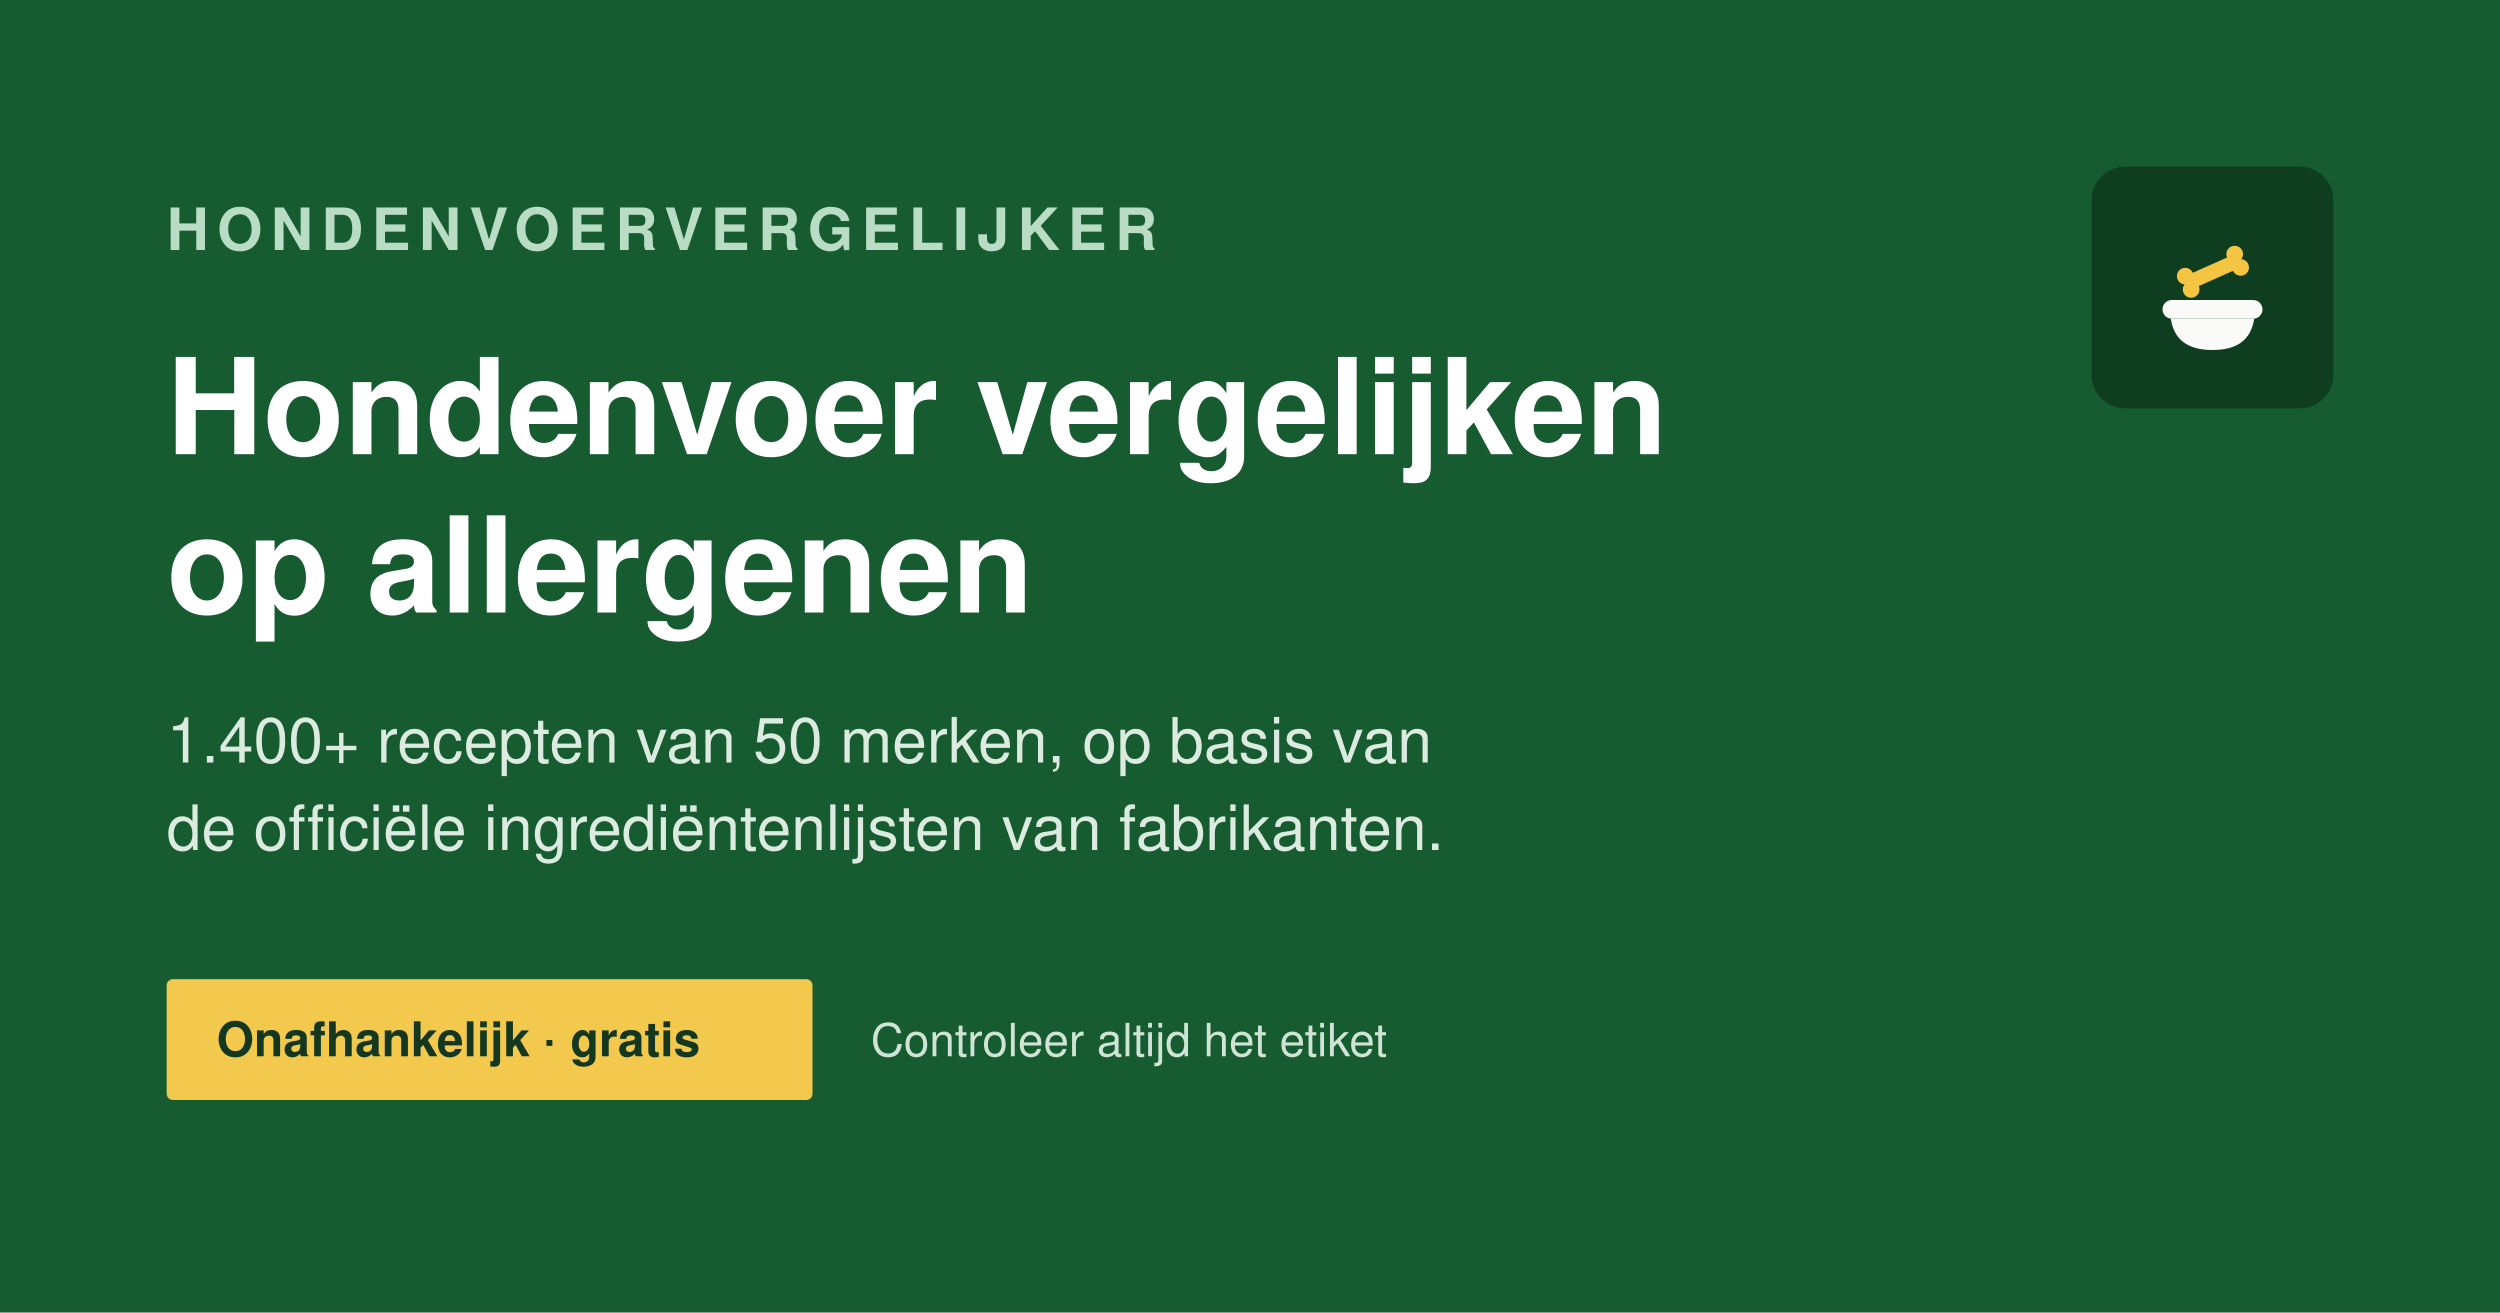
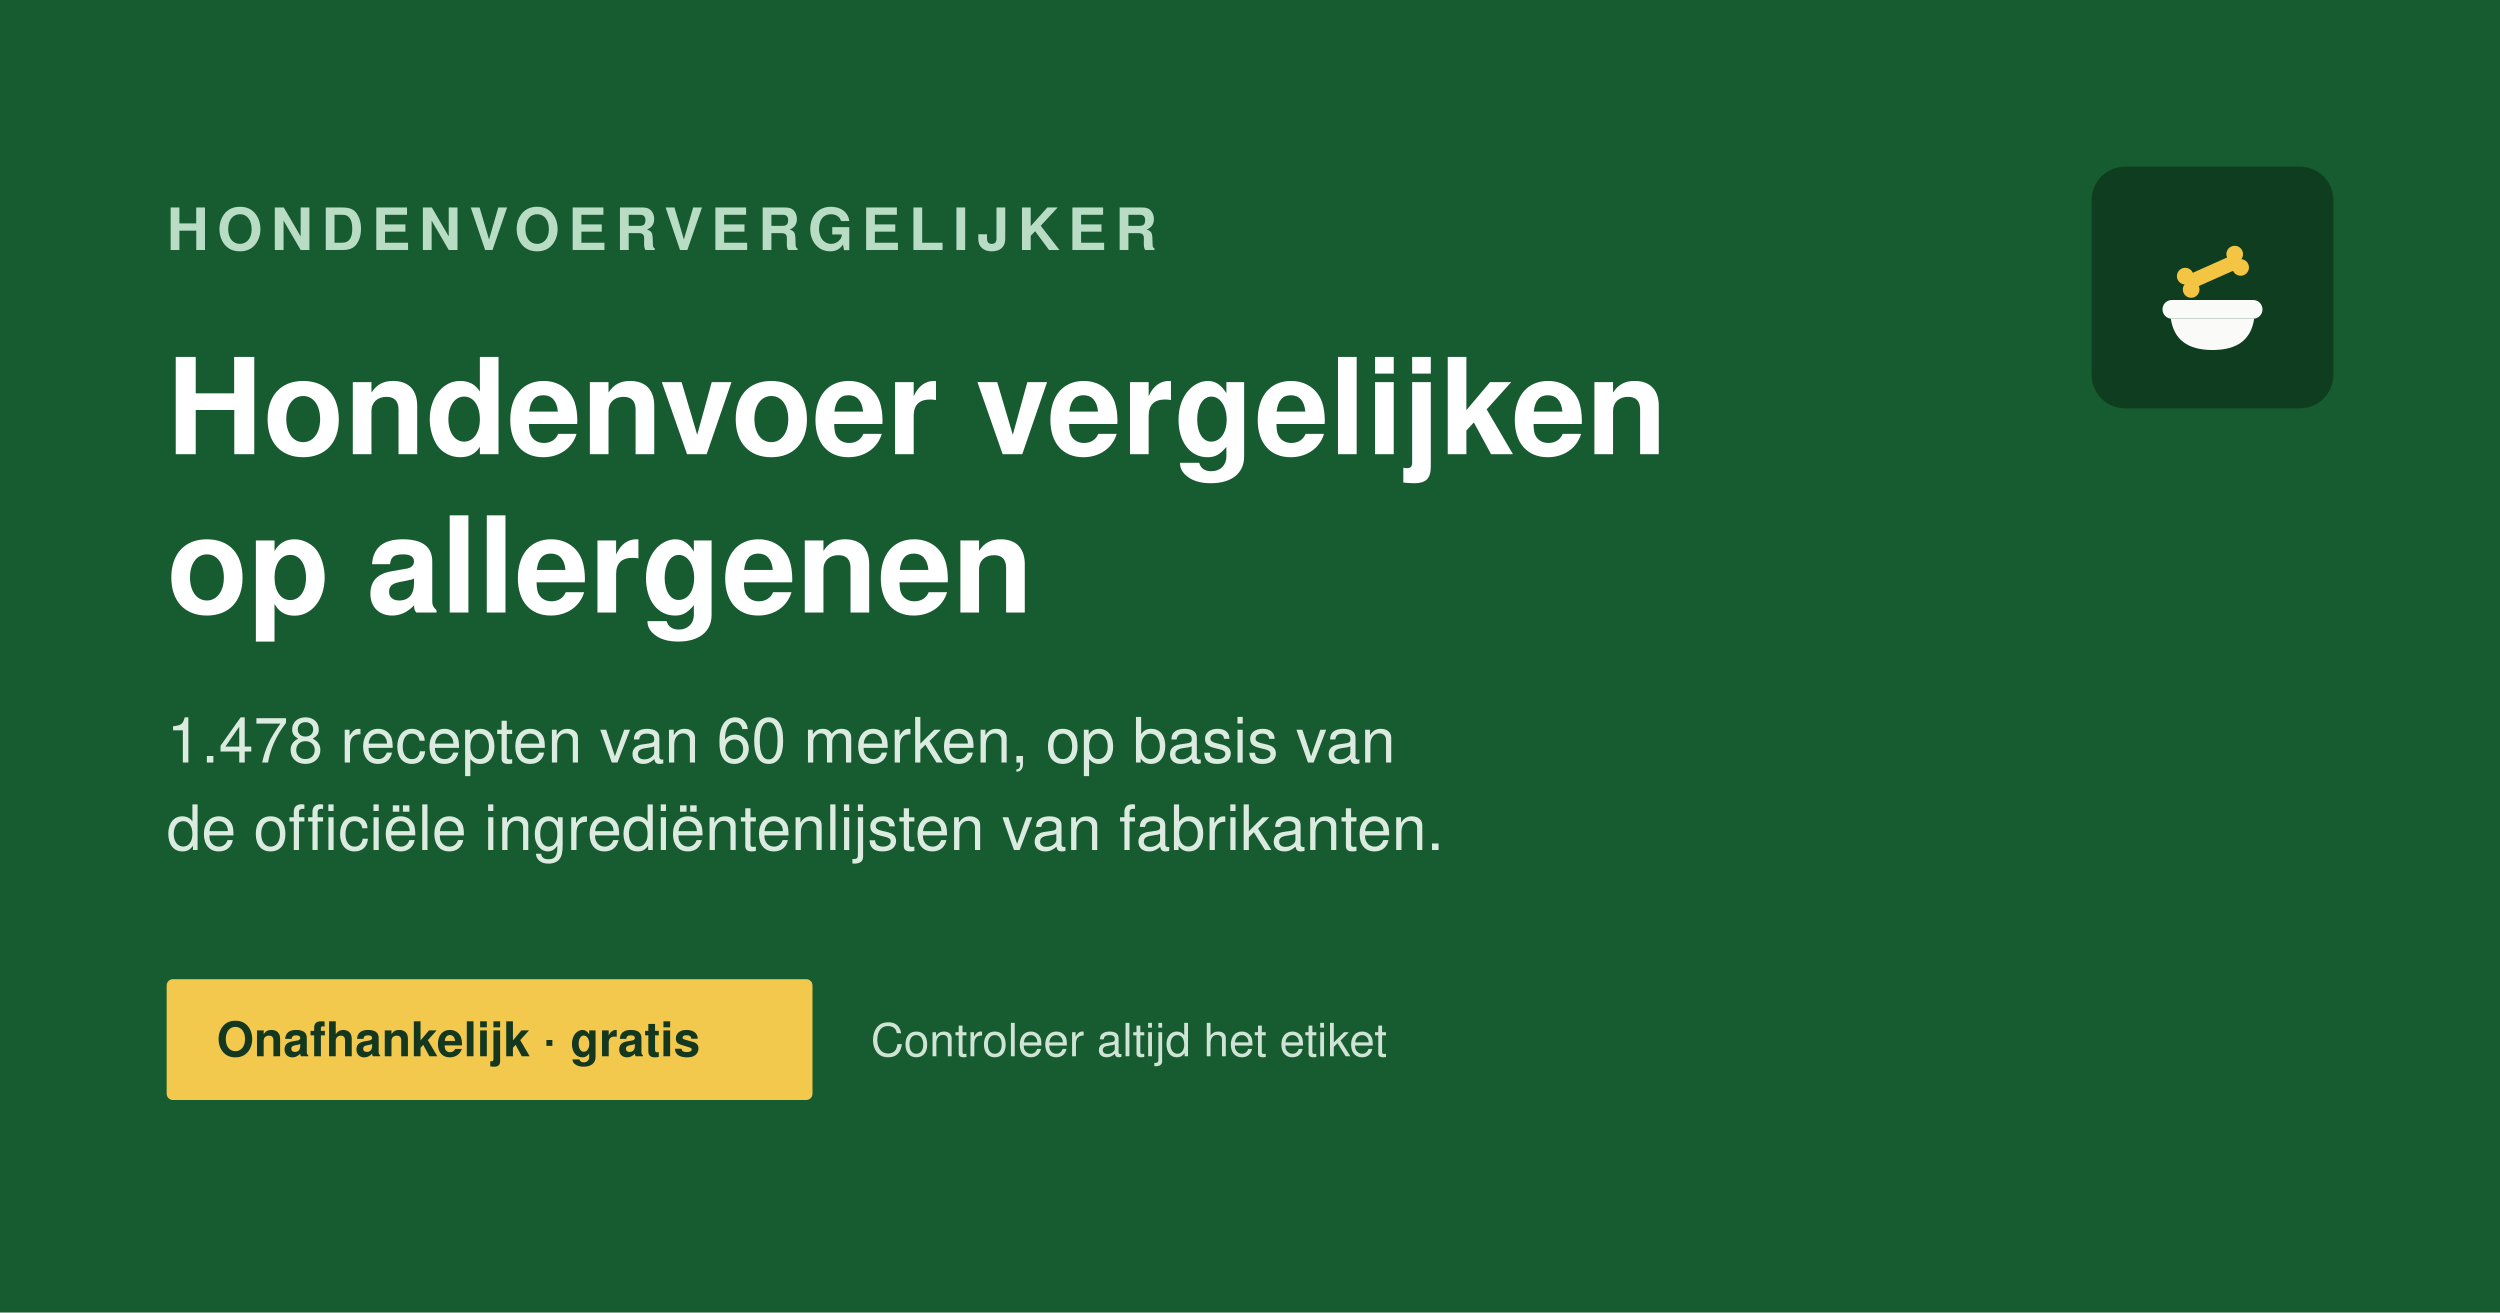
<svg xmlns="http://www.w3.org/2000/svg" viewBox="0 0 1200 630" width="1200" height="630">
  <rect width="1200" height="630" fill="#175b30" />
  <g fill="#ffffff" font-family="Helvetica, Arial, sans-serif">
    <text x="80" y="120" font-size="28" font-weight="700" letter-spacing="4" fill="#b9dcc4">HONDENVOERVERGELIJKER</text>
    <text x="80" y="218" font-size="64" font-weight="700">Hondenvoer vergelijken</text>
    <text x="80" y="294" font-size="64" font-weight="700">op allergenen</text>
-     <text x="80" y="366" font-size="30" fill="#dcebe0">1.400+ recepten van 50 merken, op basis van</text>
+     <text x="80" y="366" font-size="30" fill="#dcebe0">1.478 recepten van 60 merken, op basis van</text>
    <text x="80" y="408" font-size="30" fill="#dcebe0">de officiële ingrediëntenlijsten van fabrikanten.</text>
  </g>
  <g font-family="Helvetica, Arial, sans-serif">
    <rect x="80" y="470" width="310" height="58" rx="3" fill="#f2c94c" />
    <text x="104" y="507" font-size="23" font-weight="700" fill="#14371f">Onafhankelijk · gratis</text>
    <text x="418" y="507" font-size="22" fill="#cfe4d5">Controleer altijd het etiket</text>
  </g>
  <g transform="translate(1004 80)">
    <rect width="116" height="116" rx="16" fill="#0f3d20" />
    <g transform="translate(26 26)">
      <g transform="rotate(-24 32 24)" fill="#f4c542">
        <rect x="19" y="21" width="26" height="7" rx="3.5" />
        <circle cx="19" cy="21" r="4" />
        <circle cx="19" cy="28" r="4" />
        <circle cx="45" cy="21" r="4" />
        <circle cx="45" cy="28" r="4" />
      </g>
      <rect x="8" y="38" width="48" height="9" rx="4.5" fill="#fafbf8" />
      <path d="M12 47h40c-1.5 10-8 15-20 15s-18.5-5-20-15z" fill="#fafbf8" />
    </g>
  </g>
</svg>
